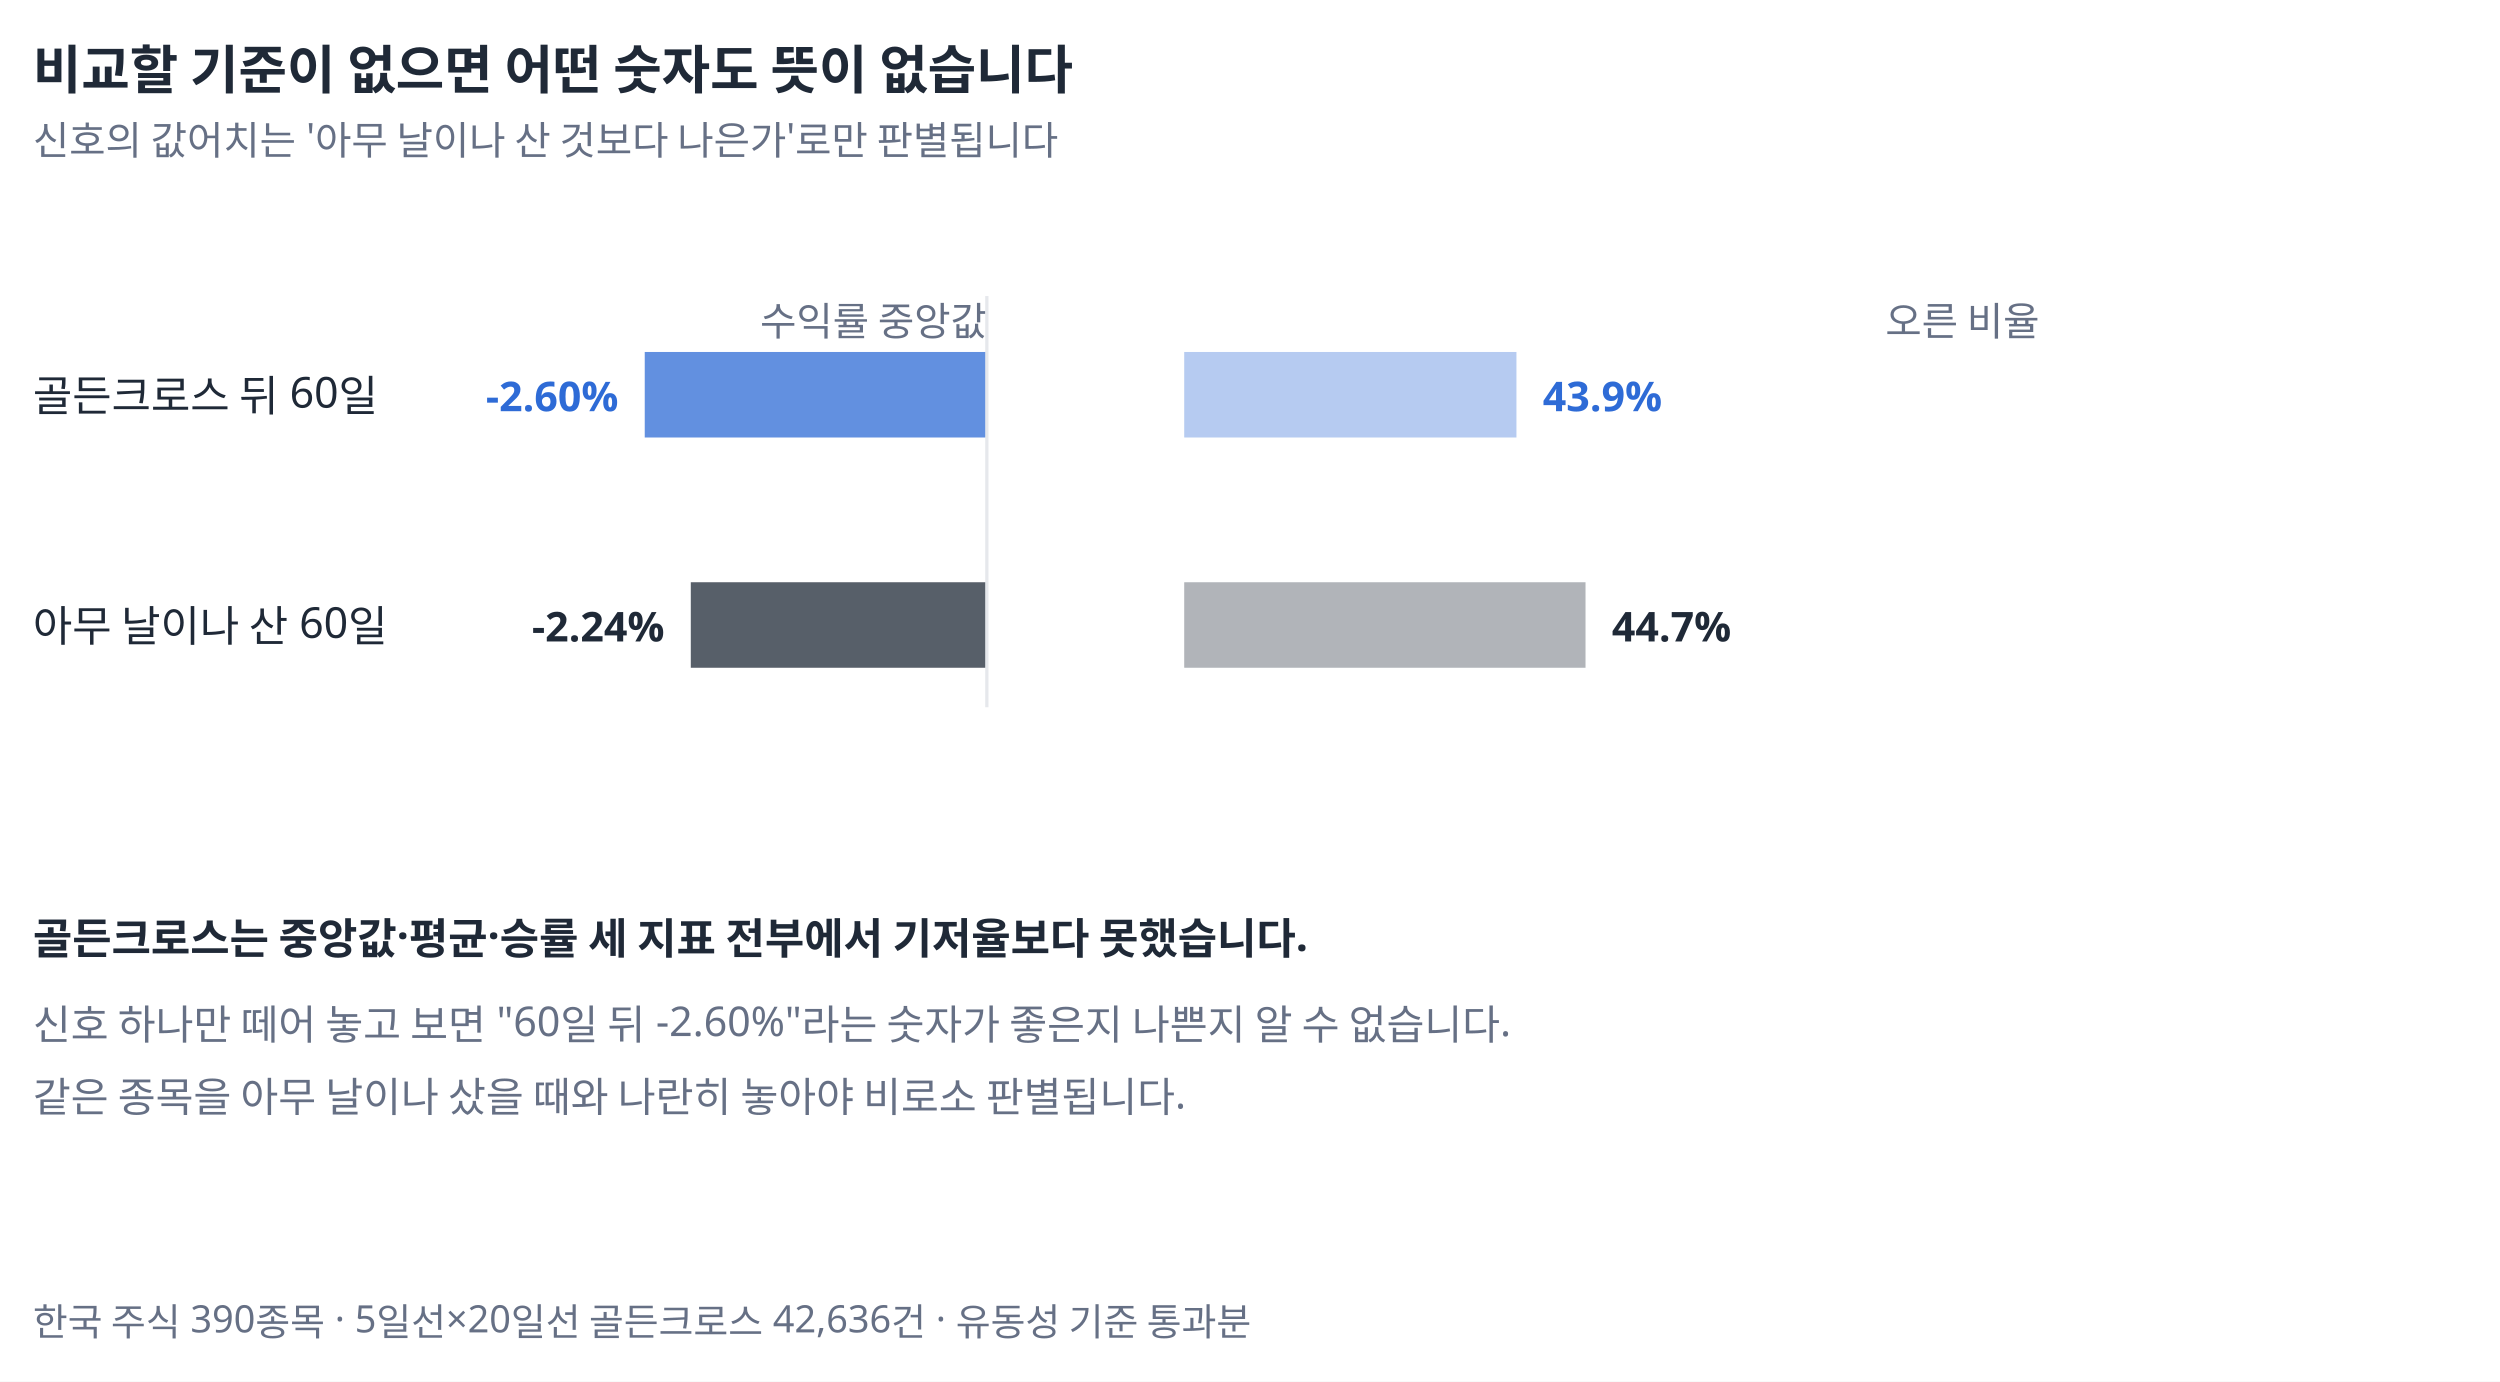
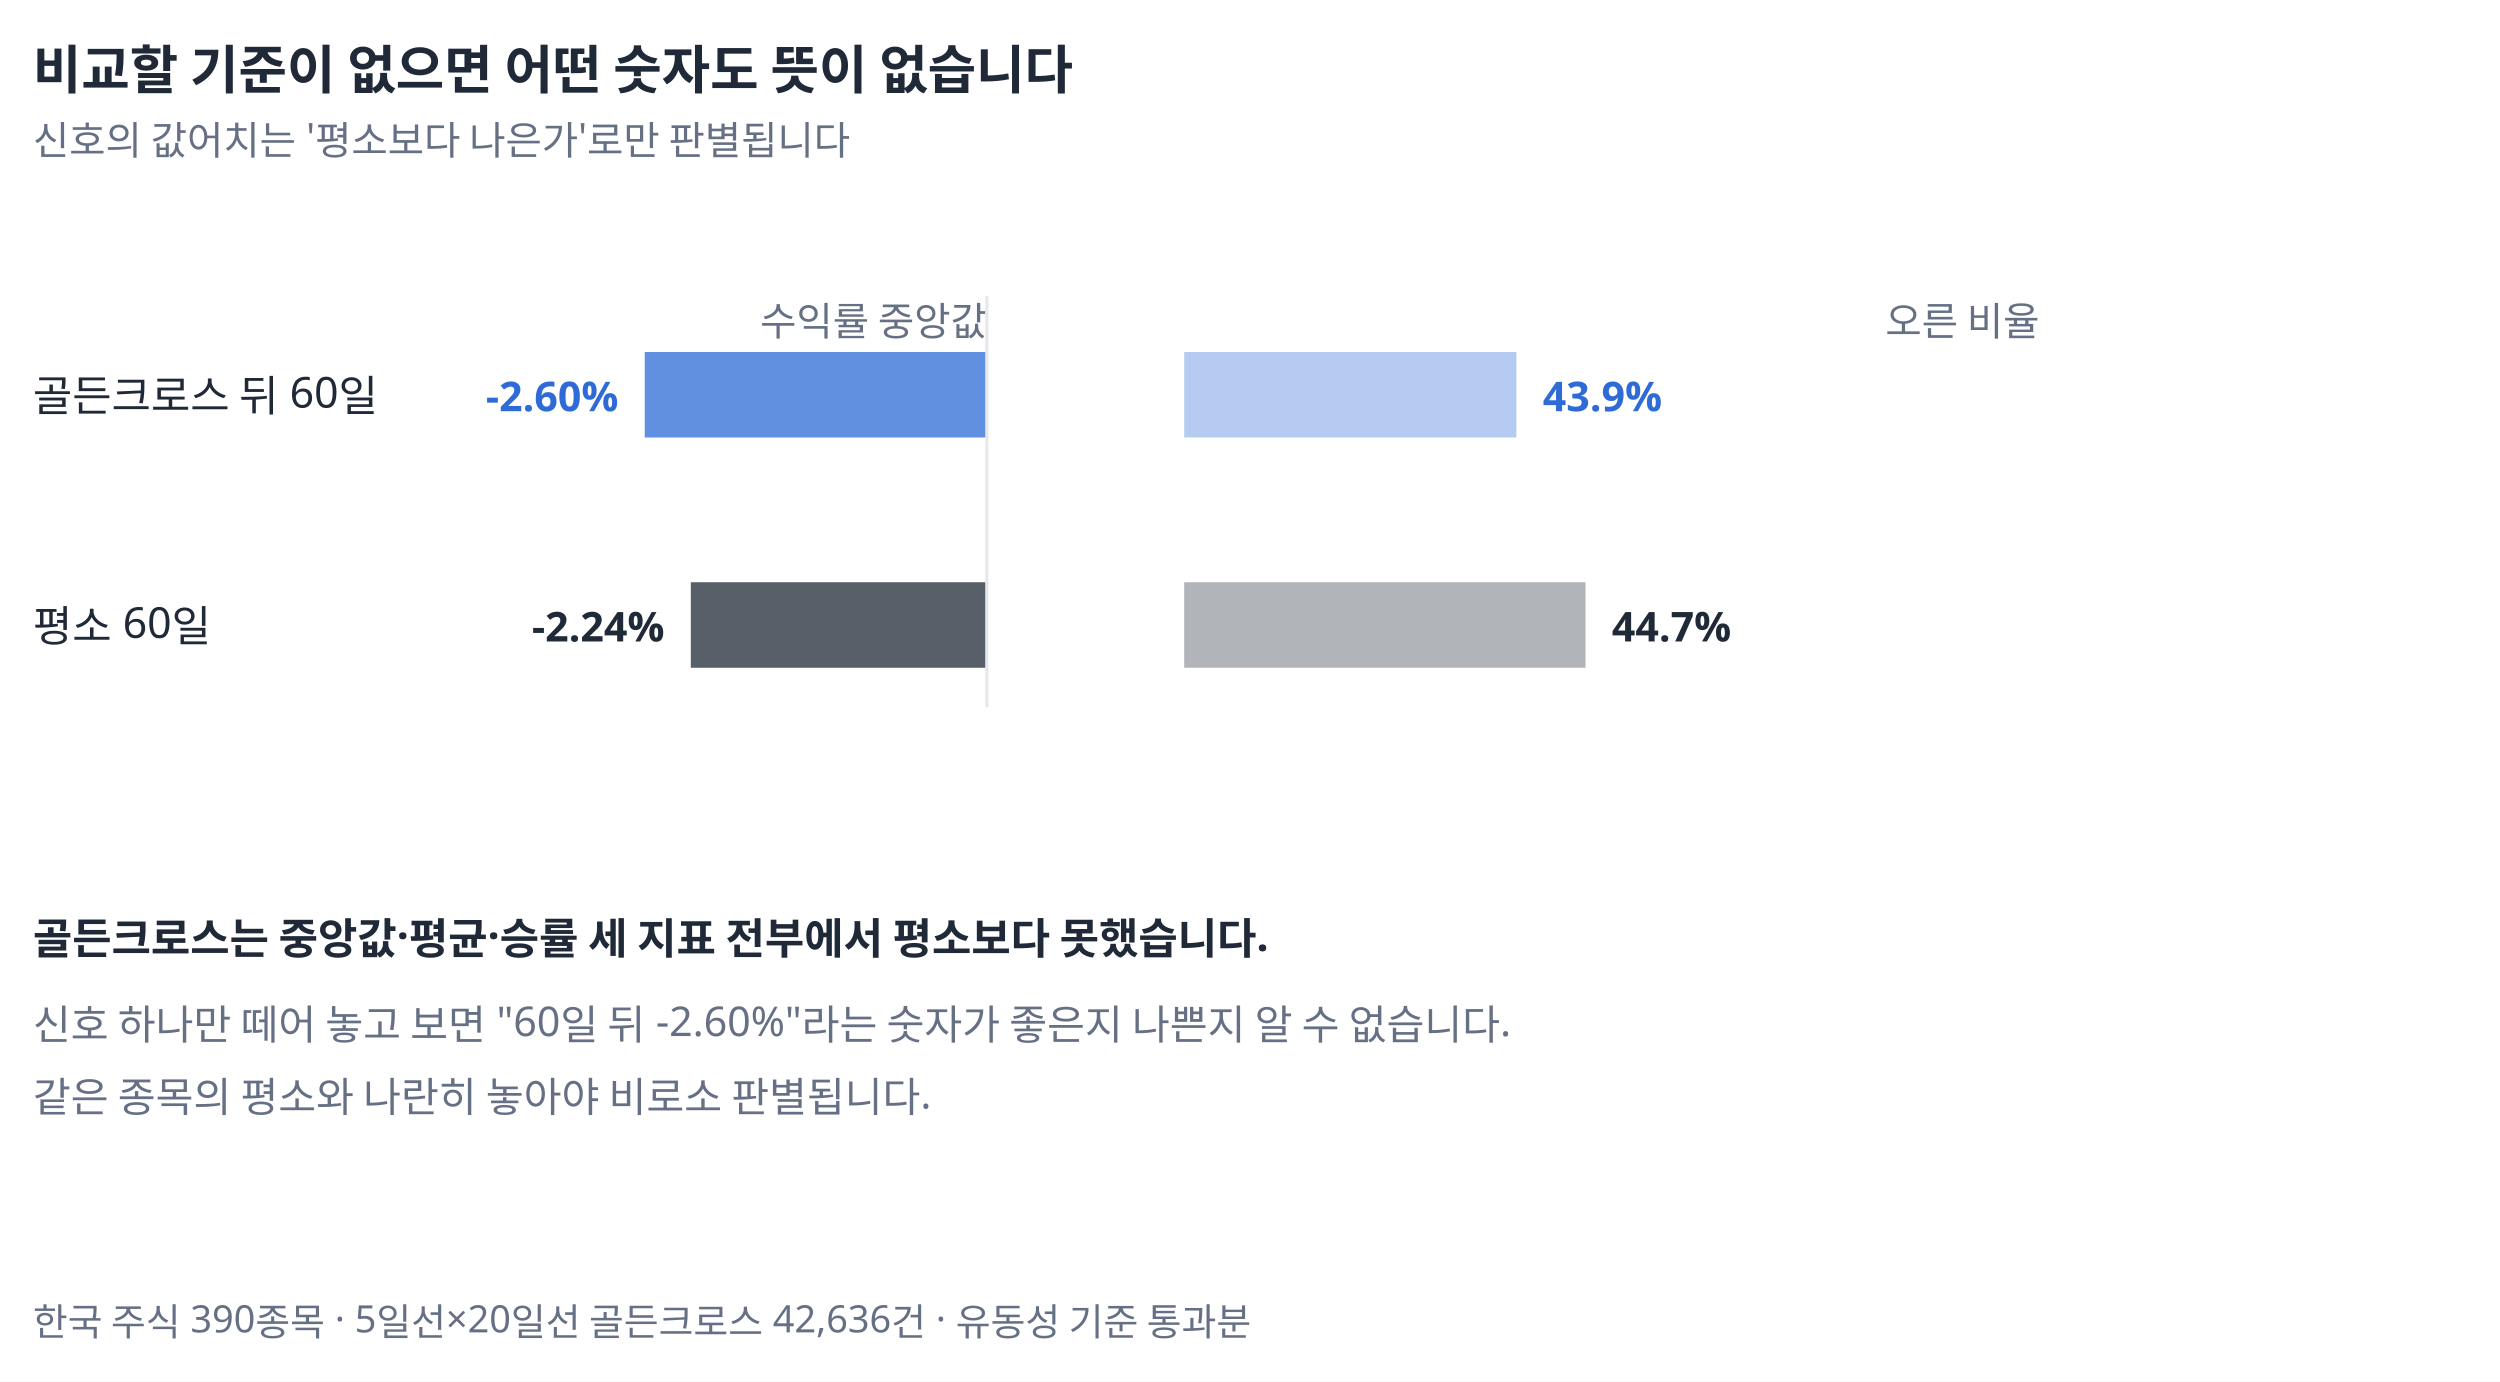
<svg xmlns="http://www.w3.org/2000/svg" viewBox="0 0 760 420" width="760" height="420" font-family="Malgun Gothic, 맑은 고딕, sans-serif">
  <rect width="760" height="420" fill="#FFFFFF" />
  <text x="10" y="27" font-size="16" font-weight="700" fill="#1F2937">비교할 기준이 없으면 어떤 숫자도 뜻이 없습니다</text>
-   <text x="10" y="47" font-size="12" fill="#667085">신호의 값어치는 '아무 날이나 산 것보다 나은가'로만 판별됩니다</text>
+   <text x="10" y="47" font-size="12" fill="#667085">신호의 값어치는 '평소보다 나은가'로만 판별됩니다</text>
  <text x="300" y="102" font-size="12" text-anchor="end" fill="#667085">수익률 중앙값</text>
  <text x="620" y="102" font-size="12" text-anchor="end" fill="#667085">오른 비율</text>
  <text x="10" y="125" font-size="13" fill="#1F2937">골든크로스 뒤 60일</text>
  <rect x="196" y="107" width="104" height="26" fill="#2E6BD6" opacity="0.75" />
  <text x="188" y="125" font-size="12.5" text-anchor="end" fill="#2E6BD6" font-weight="700">-2.60%</text>
  <rect x="360" y="107" width="101" height="26" fill="#2E6BD6" opacity="0.35" />
  <text x="469" y="125" font-size="12.5" fill="#2E6BD6" font-weight="700">43.9%</text>
-   <text x="10" y="195" font-size="13" fill="#1F2937">아무 날이나 산 60일</text>
+   <text x="10" y="195" font-size="13" fill="#1F2937">평소 60일</text>
  <rect x="210" y="177" width="90" height="26" fill="#1F2937" opacity="0.75" />
  <text x="202" y="195" font-size="12.5" text-anchor="end" fill="#1F2937" font-weight="700">-2.24%</text>
  <rect x="360" y="177" width="122" height="26" fill="#1F2937" opacity="0.35" />
  <text x="490" y="195" font-size="12.5" fill="#1F2937" font-weight="700">44.7%</text>
  <line x1="300" y1="90" x2="300" y2="215" stroke="#E6E8EC" stroke-width="1" />
-   <text x="10" y="290" font-size="13" fill="#1F2937" font-weight="700">골든크로스는 중앙값·평균·승률 세 지표 전부에서 기저율보다 못했습니다.</text>
+   <text x="10" y="290" font-size="13" fill="#1F2937" font-weight="700">골든크로스는 중앙값·평균·승률 세 지표 전부에서 평소보다 못했습니다.</text>
  <text x="10" y="316" font-size="12.5" fill="#667085">신호 하나만 떼어 놓고 보면 "60일 뒤 -2.60%"라는 숫자가 좋은지 나쁜지 알 수 없습니다.</text>
-   <text x="10" y="338" font-size="12.5" fill="#667085">같은 종목을 아무 날이나 샀을 때와 나란히 놓아야 비로소 판별됩니다.</text>
+   <text x="10" y="338" font-size="12.5" fill="#667085">같은 종목의 평소와 나란히 놓아야 비로소 판별됩니다.</text>
  <text x="10" y="406" font-size="11.5" fill="#667085">한국 주식 390종목 · 5일선×20일선 골든크로스 42,636건 · 유동성 기준 통과분</text>
</svg>
